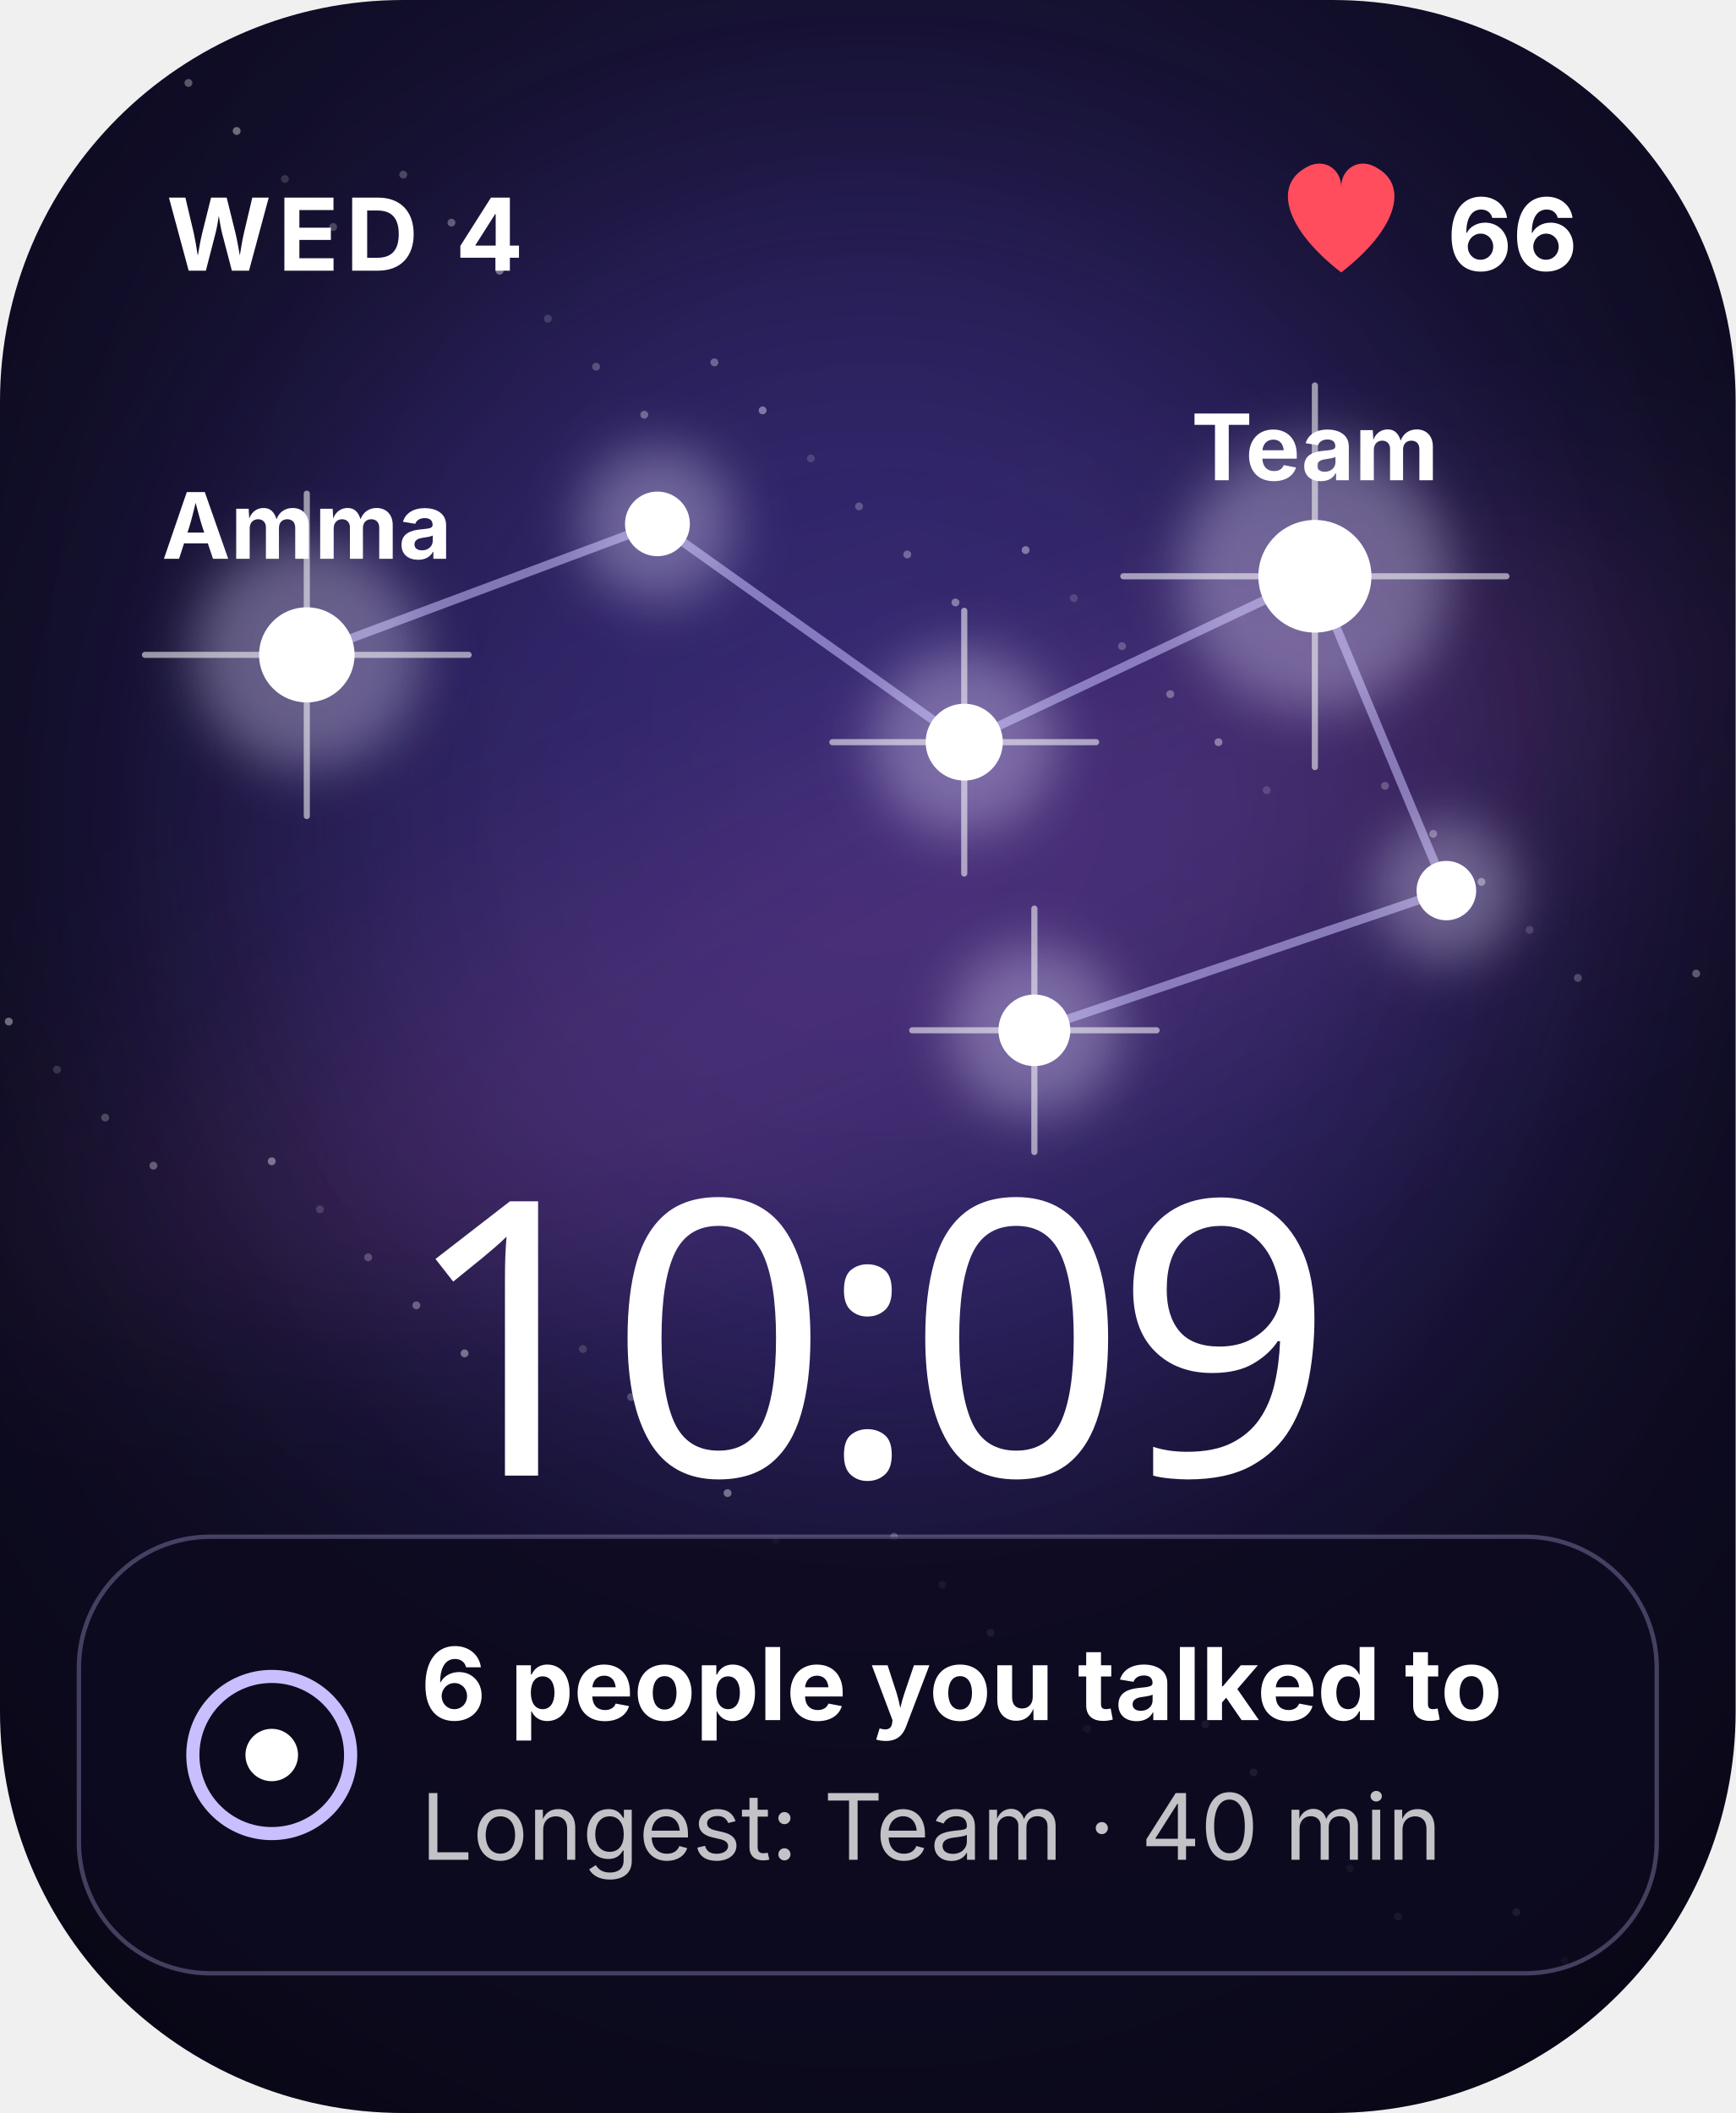
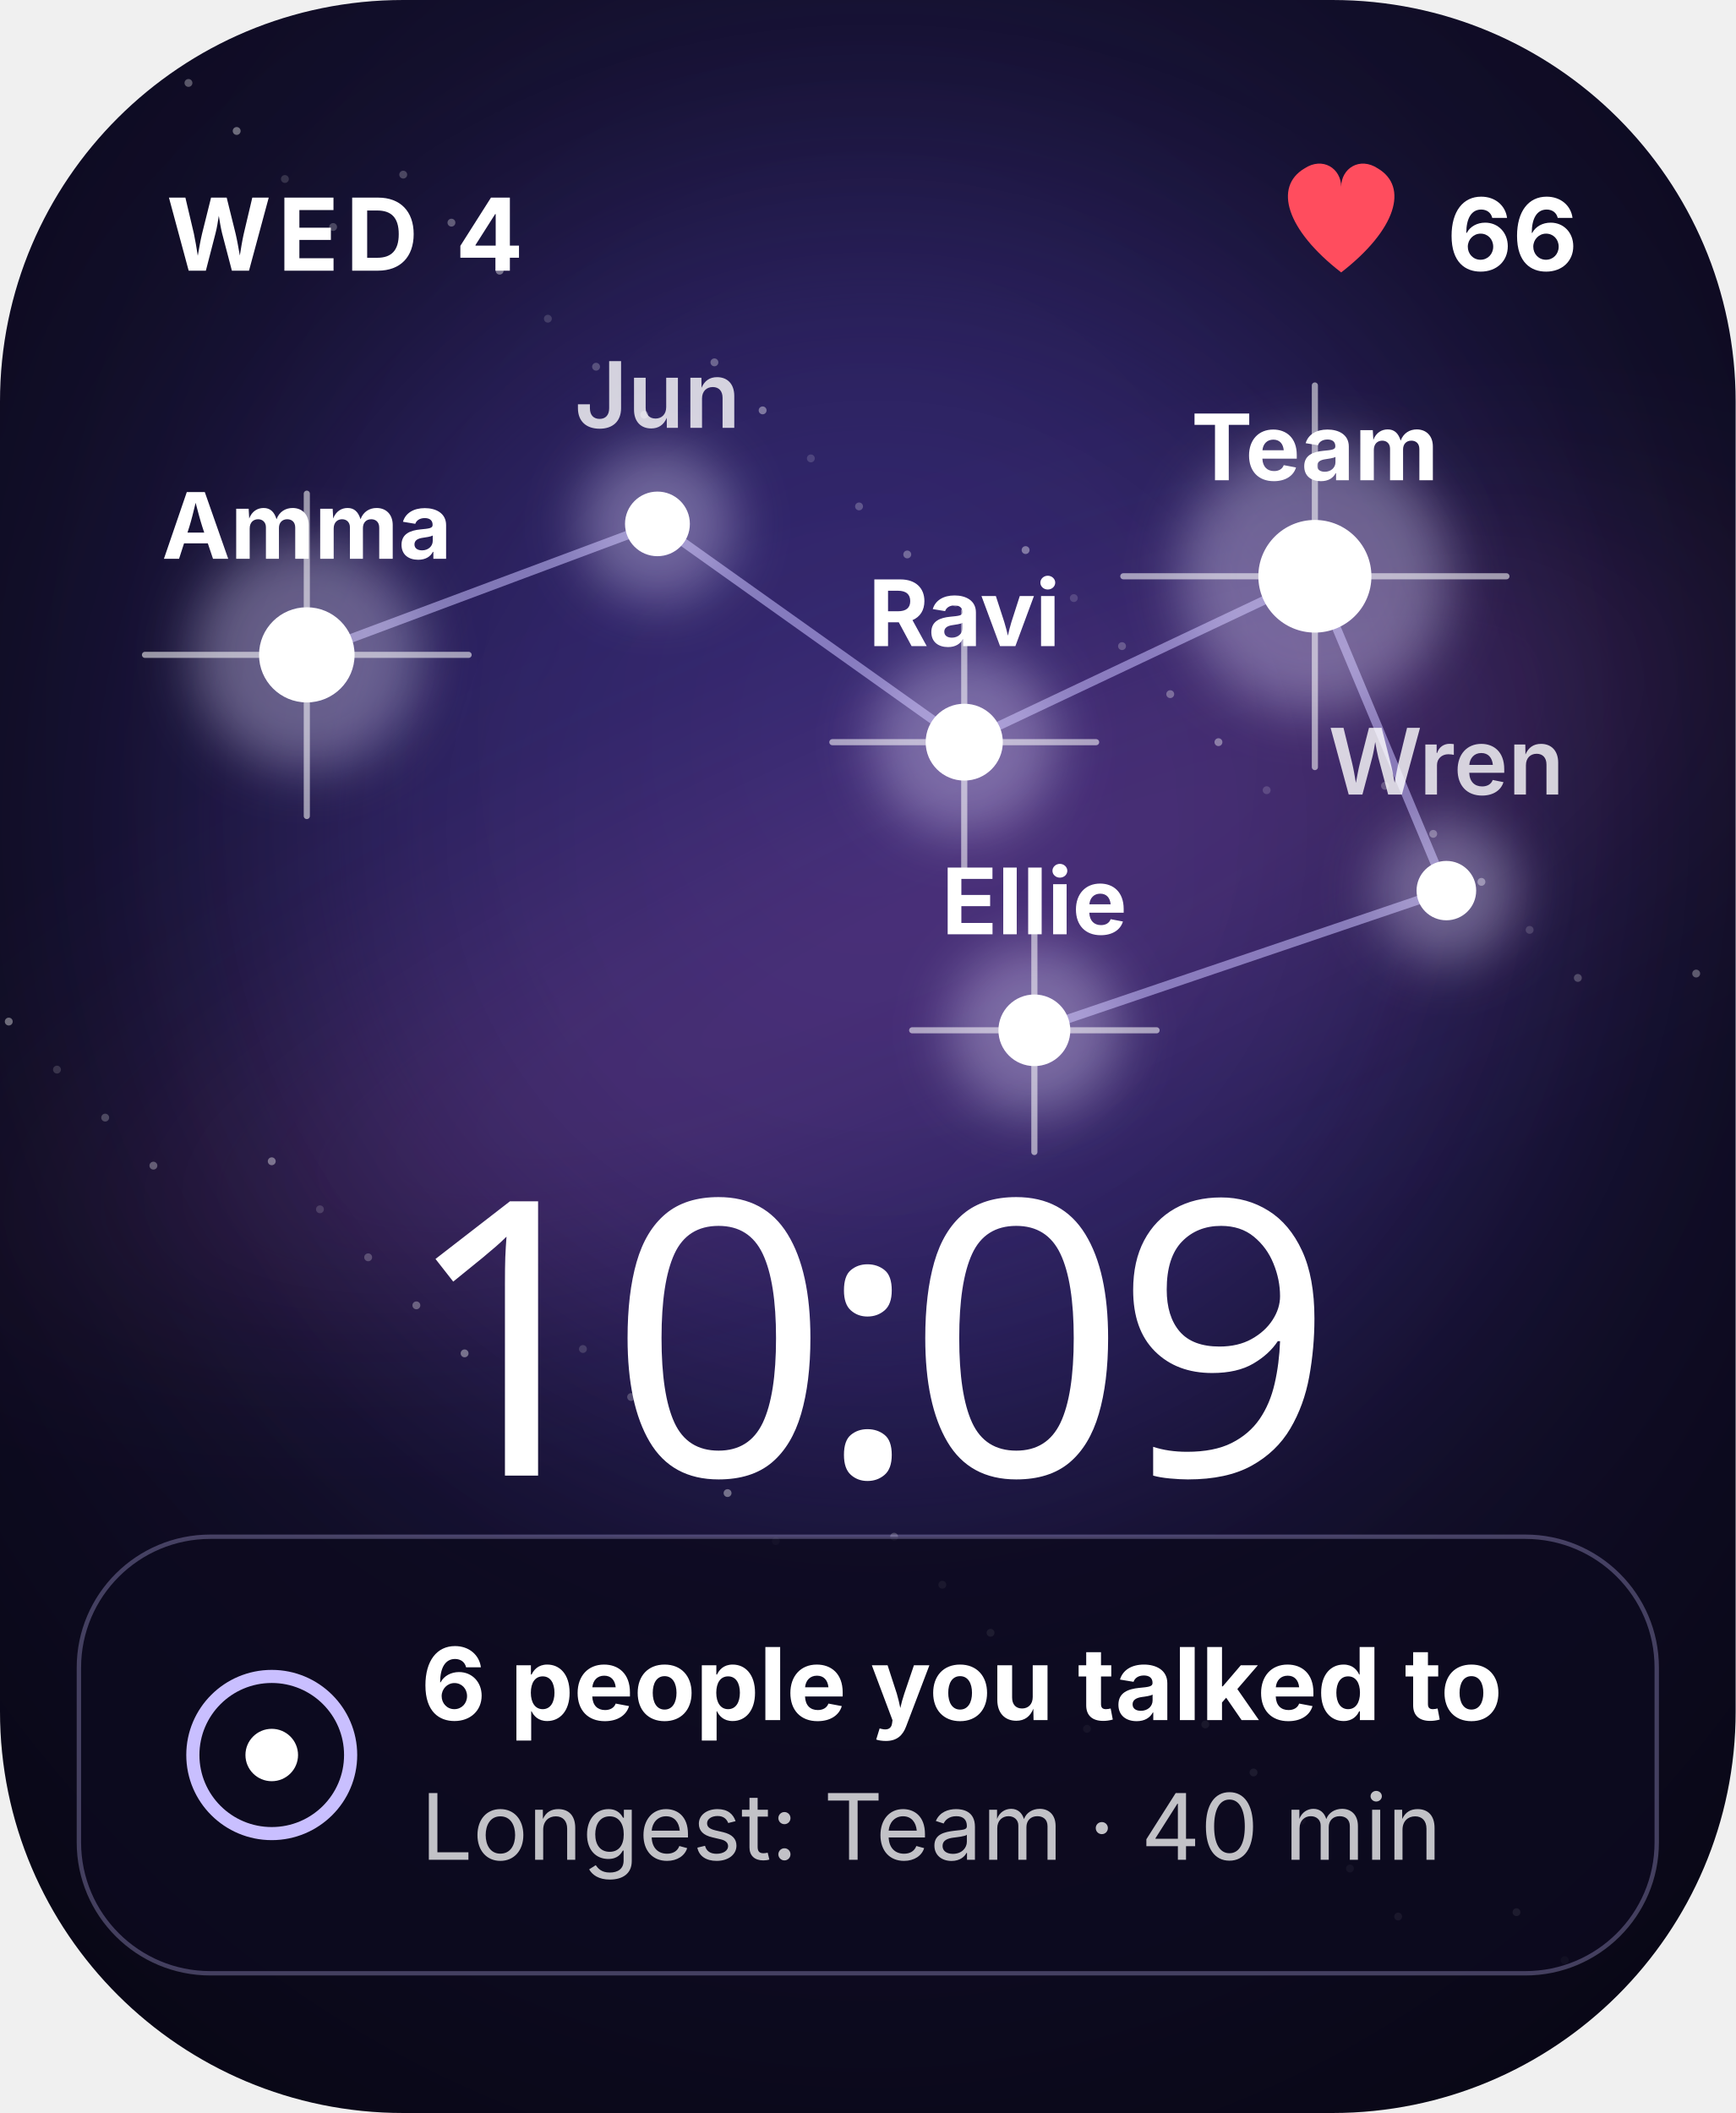
<svg xmlns="http://www.w3.org/2000/svg" width="368" height="448" preserveAspectRatio="none" viewBox="0 0 396 484">
  <defs>
    <clipPath id="constellationactivec">
      <rect width="396" height="484" rx="92" />
    </clipPath>
    <filter id="constellationactiveb" x="-60%" y="-60%" width="220%" height="220%">
      <feGaussianBlur stdDeviation="40" />
    </filter>
    <filter id="constellationactives" x="-60%" y="-60%" width="220%" height="220%">
      <feGaussianBlur stdDeviation="6" />
    </filter>
  </defs>
  <g clip-path="url(#constellationactivec)">
    <defs>
      <radialGradient id="constellationactivebg" cx=".5" cy=".35" r=".9">
        <stop offset="0" stop-color="#1b1640" />
        <stop offset="1" stop-color="#05040d" />
      </radialGradient>
    </defs>
    <rect width="396" height="484" fill="url(#constellationactivebg)" />
    <circle cx="200" cy="190" r="150" fill="#7b5cff" opacity=".25" filter="url(#constellationactiveb)" />
    <ellipse cx="220" cy="210" rx="210" ry="46" transform="rotate(-24 220 210)" fill="#ff7ad9" opacity=".12" filter="url(#constellationactiveb)" />
    <circle cx="5" cy="9" r=".9" fill="#fff" opacity="0.15" />
    <circle cx="76" cy="52" r=".9" fill="#fff" opacity="0.23" />
    <circle cx="147" cy="95" r=".9" fill="#fff" opacity="0.31" />
    <circle cx="218" cy="138" r=".9" fill="#fff" opacity="0.39" />
    <circle cx="289" cy="181" r=".9" fill="#fff" opacity="0.15" />
    <circle cx="360" cy="224" r=".9" fill="#fff" opacity="0.23" />
    <circle cx="35" cy="267" r=".9" fill="#fff" opacity="0.31" />
    <circle cx="106" cy="310" r=".9" fill="#fff" opacity="0.39" />
    <circle cx="177" cy="353" r=".9" fill="#fff" opacity="0.15" />
    <circle cx="248" cy="396" r=".9" fill="#fff" opacity="0.23" />
    <circle cx="319" cy="439" r=".9" fill="#fff" opacity="0.31" />
    <circle cx="390" cy="482" r=".9" fill="#fff" opacity="0.39" />
    <circle cx="65" cy="41" r=".9" fill="#fff" opacity="0.15" />
    <circle cx="136" cy="84" r=".9" fill="#fff" opacity="0.23" />
    <circle cx="207" cy="127" r=".9" fill="#fff" opacity="0.31" />
    <circle cx="278" cy="170" r=".9" fill="#fff" opacity="0.39" />
    <circle cx="349" cy="213" r=".9" fill="#fff" opacity="0.15" />
    <circle cx="24" cy="256" r=".9" fill="#fff" opacity="0.23" />
    <circle cx="95" cy="299" r=".9" fill="#fff" opacity="0.31" />
    <circle cx="166" cy="342" r=".9" fill="#fff" opacity="0.39" />
    <circle cx="237" cy="385" r=".9" fill="#fff" opacity="0.15" />
    <circle cx="308" cy="428" r=".9" fill="#fff" opacity="0.23" />
    <circle cx="379" cy="471" r=".9" fill="#fff" opacity="0.31" />
    <circle cx="54" cy="30" r=".9" fill="#fff" opacity="0.39" />
    <circle cx="125" cy="73" r=".9" fill="#fff" opacity="0.15" />
    <circle cx="196" cy="116" r=".9" fill="#fff" opacity="0.23" />
    <circle cx="267" cy="159" r=".9" fill="#fff" opacity="0.31" />
    <circle cx="338" cy="202" r=".9" fill="#fff" opacity="0.39" />
    <circle cx="13" cy="245" r=".9" fill="#fff" opacity="0.15" />
    <circle cx="84" cy="288" r=".9" fill="#fff" opacity="0.23" />
    <circle cx="155" cy="331" r=".9" fill="#fff" opacity="0.31" />
    <circle cx="226" cy="374" r=".9" fill="#fff" opacity="0.39" />
    <circle cx="297" cy="417" r=".9" fill="#fff" opacity="0.15" />
    <circle cx="368" cy="460" r=".9" fill="#fff" opacity="0.23" />
    <circle cx="43" cy="19" r=".9" fill="#fff" opacity="0.31" />
    <circle cx="114" cy="62" r=".9" fill="#fff" opacity="0.39" />
    <circle cx="185" cy="105" r=".9" fill="#fff" opacity="0.15" />
    <circle cx="256" cy="148" r=".9" fill="#fff" opacity="0.23" />
    <circle cx="327" cy="191" r=".9" fill="#fff" opacity="0.31" />
    <circle cx="2" cy="234" r=".9" fill="#fff" opacity="0.39" />
    <circle cx="73" cy="277" r=".9" fill="#fff" opacity="0.15" />
    <circle cx="144" cy="320" r=".9" fill="#fff" opacity="0.23" />
    <circle cx="215" cy="363" r=".9" fill="#fff" opacity="0.31" />
    <circle cx="286" cy="406" r=".9" fill="#fff" opacity="0.39" />
    <circle cx="357" cy="449" r=".9" fill="#fff" opacity="0.15" />
    <circle cx="32" cy="8" r=".9" fill="#fff" opacity="0.23" />
    <circle cx="103" cy="51" r=".9" fill="#fff" opacity="0.31" />
    <circle cx="174" cy="94" r=".9" fill="#fff" opacity="0.39" />
    <circle cx="245" cy="137" r=".9" fill="#fff" opacity="0.15" />
    <circle cx="316" cy="180" r=".9" fill="#fff" opacity="0.23" />
    <circle cx="387" cy="223" r=".9" fill="#fff" opacity="0.31" />
    <circle cx="62" cy="266" r=".9" fill="#fff" opacity="0.39" />
    <circle cx="133" cy="309" r=".9" fill="#fff" opacity="0.15" />
    <circle cx="204" cy="352" r=".9" fill="#fff" opacity="0.23" />
    <circle cx="275" cy="395" r=".9" fill="#fff" opacity="0.31" />
    <circle cx="346" cy="438" r=".9" fill="#fff" opacity="0.39" />
    <circle cx="21" cy="481" r=".9" fill="#fff" opacity="0.15" />
    <circle cx="92" cy="40" r=".9" fill="#fff" opacity="0.23" />
    <circle cx="163" cy="83" r=".9" fill="#fff" opacity="0.31" />
    <circle cx="234" cy="126" r=".9" fill="#fff" opacity="0.39" />
    <text x="38" y="62" text-anchor="start" font-family="Inter" font-size="23" font-weight="700" fill="#fff" letter-spacing="1.5">WED 4</text>
    <path transform="translate(306 54) scale(1.4)" fill="#ff4d5e" d="M0 6 C -9 -1 -11 -8 -6 -11 C -3 -13 0 -11 0 -8 C 0 -11 3 -13 6 -11 C 11 -8 9 -1 0 6Z" />
    <text x="360" y="62" text-anchor="end" font-family="Inter" font-size="23" font-weight="700" fill="#fff">66</text>
    <path d="M70 150 L150 120 L220 170 L300 132 L330 204 L236 236" fill="none" stroke="#c9bfff" stroke-width="2" opacity=".55" />
    <circle cx="70" cy="150" r="26.1" fill="#e6deff" opacity=".35" filter="url(#constellationactives)" />
    <circle cx="70" cy="150" r="10.9" fill="#fff" />
    <path d="M33.081 150 L106.919 150 M70 113.081 L70 186.919" stroke="#fff" stroke-width="1.4" opacity=".55" stroke-linecap="round" />
    <circle cx="150" cy="120" r="17.8" fill="#e6deff" opacity=".35" filter="url(#constellationactives)" />
    <circle cx="150" cy="120" r="7.4" fill="#fff" />
    <circle cx="220" cy="170" r="21.2" fill="#e6deff" opacity=".35" filter="url(#constellationactives)" />
    <circle cx="220" cy="170" r="8.8" fill="#fff" />
    <path d="M189.911 170 L250.089 170 M220 139.911 L220 200.089" stroke="#fff" stroke-width="1.4" opacity=".55" stroke-linecap="round" />
    <circle cx="300" cy="132" r="30.9" fill="#e6deff" opacity=".35" filter="url(#constellationactives)" />
    <circle cx="300" cy="132" r="12.9" fill="#fff" />
    <path d="M256.295 132 L343.705 132 M300 88.295 L300 175.705" stroke="#fff" stroke-width="1.4" opacity=".55" stroke-linecap="round" />
    <circle cx="330" cy="204" r="16.3" fill="#e6deff" opacity=".35" filter="url(#constellationactives)" />
    <circle cx="330" cy="204" r="6.8" fill="#fff" />
    <circle cx="236" cy="236" r="19.7" fill="#e6deff" opacity=".35" filter="url(#constellationactives)" />
    <circle cx="236" cy="236" r="8.2" fill="#fff" />
    <path d="M208.12 236 L263.88 236 M236 208.12 L236 263.88" stroke="#fff" stroke-width="1.4" opacity=".55" stroke-linecap="round" />
    <text x="70" y="128" text-anchor="middle" font-family="Inter" font-size="21" font-weight="700" fill="#fff">Amma</text>
+     <text x="150" y="98" text-anchor="middle" font-family="Inter" font-size="21" font-weight="600" fill="#fff" opacity=".8">Jun</text>
+     <text x="220" y="148" text-anchor="middle" font-family="Inter" font-size="21" font-weight="700" fill="#fff">Ravi</text>
    <text x="300" y="110" text-anchor="middle" font-family="Inter" font-size="21" font-weight="700" fill="#fff">Team</text>
+     <text x="330" y="182" text-anchor="middle" font-family="Inter" font-size="21" font-weight="600" fill="#fff" opacity=".8">Wren</text>
+     <text x="236" y="214" text-anchor="middle" font-family="Inter" font-size="21" font-weight="700" fill="#fff">Ellie</text>
    <text x="198" y="340" text-anchor="start" font-family="Inter" font-size="0" font-weight="0" fill="#fff" />
    <text x="34" y="330" text-anchor="start" font-family="Inter" font-size="0" font-weight="0" fill="#fff" />
    <text x="198" y="338" text-anchor="middle" font-family="Inter Tight" font-size="88" font-weight="300" fill="#fff" letter-spacing="-3">10:09</text>
    <rect x="18" y="352" width="360" height="100" rx="30" fill="#0d0a1f" fill-opacity=".82" stroke="#c9bfff" stroke-opacity=".3" />
    <circle cx="62" cy="402" r="18" fill="none" stroke="#c9bfff" stroke-width="3" />
    <circle cx="62" cy="402" r="6" fill="#fff" />
    <text x="96" y="394" text-anchor="start" font-family="Inter" font-size="23" font-weight="700" fill="#fff">6 people you talked to</text>
    <text x="96" y="426" text-anchor="start" font-family="Inter" font-size="21" font-weight="400" fill="#fff" opacity=".75">Longest: Team · 40 min</text>
  </g>
</svg>
